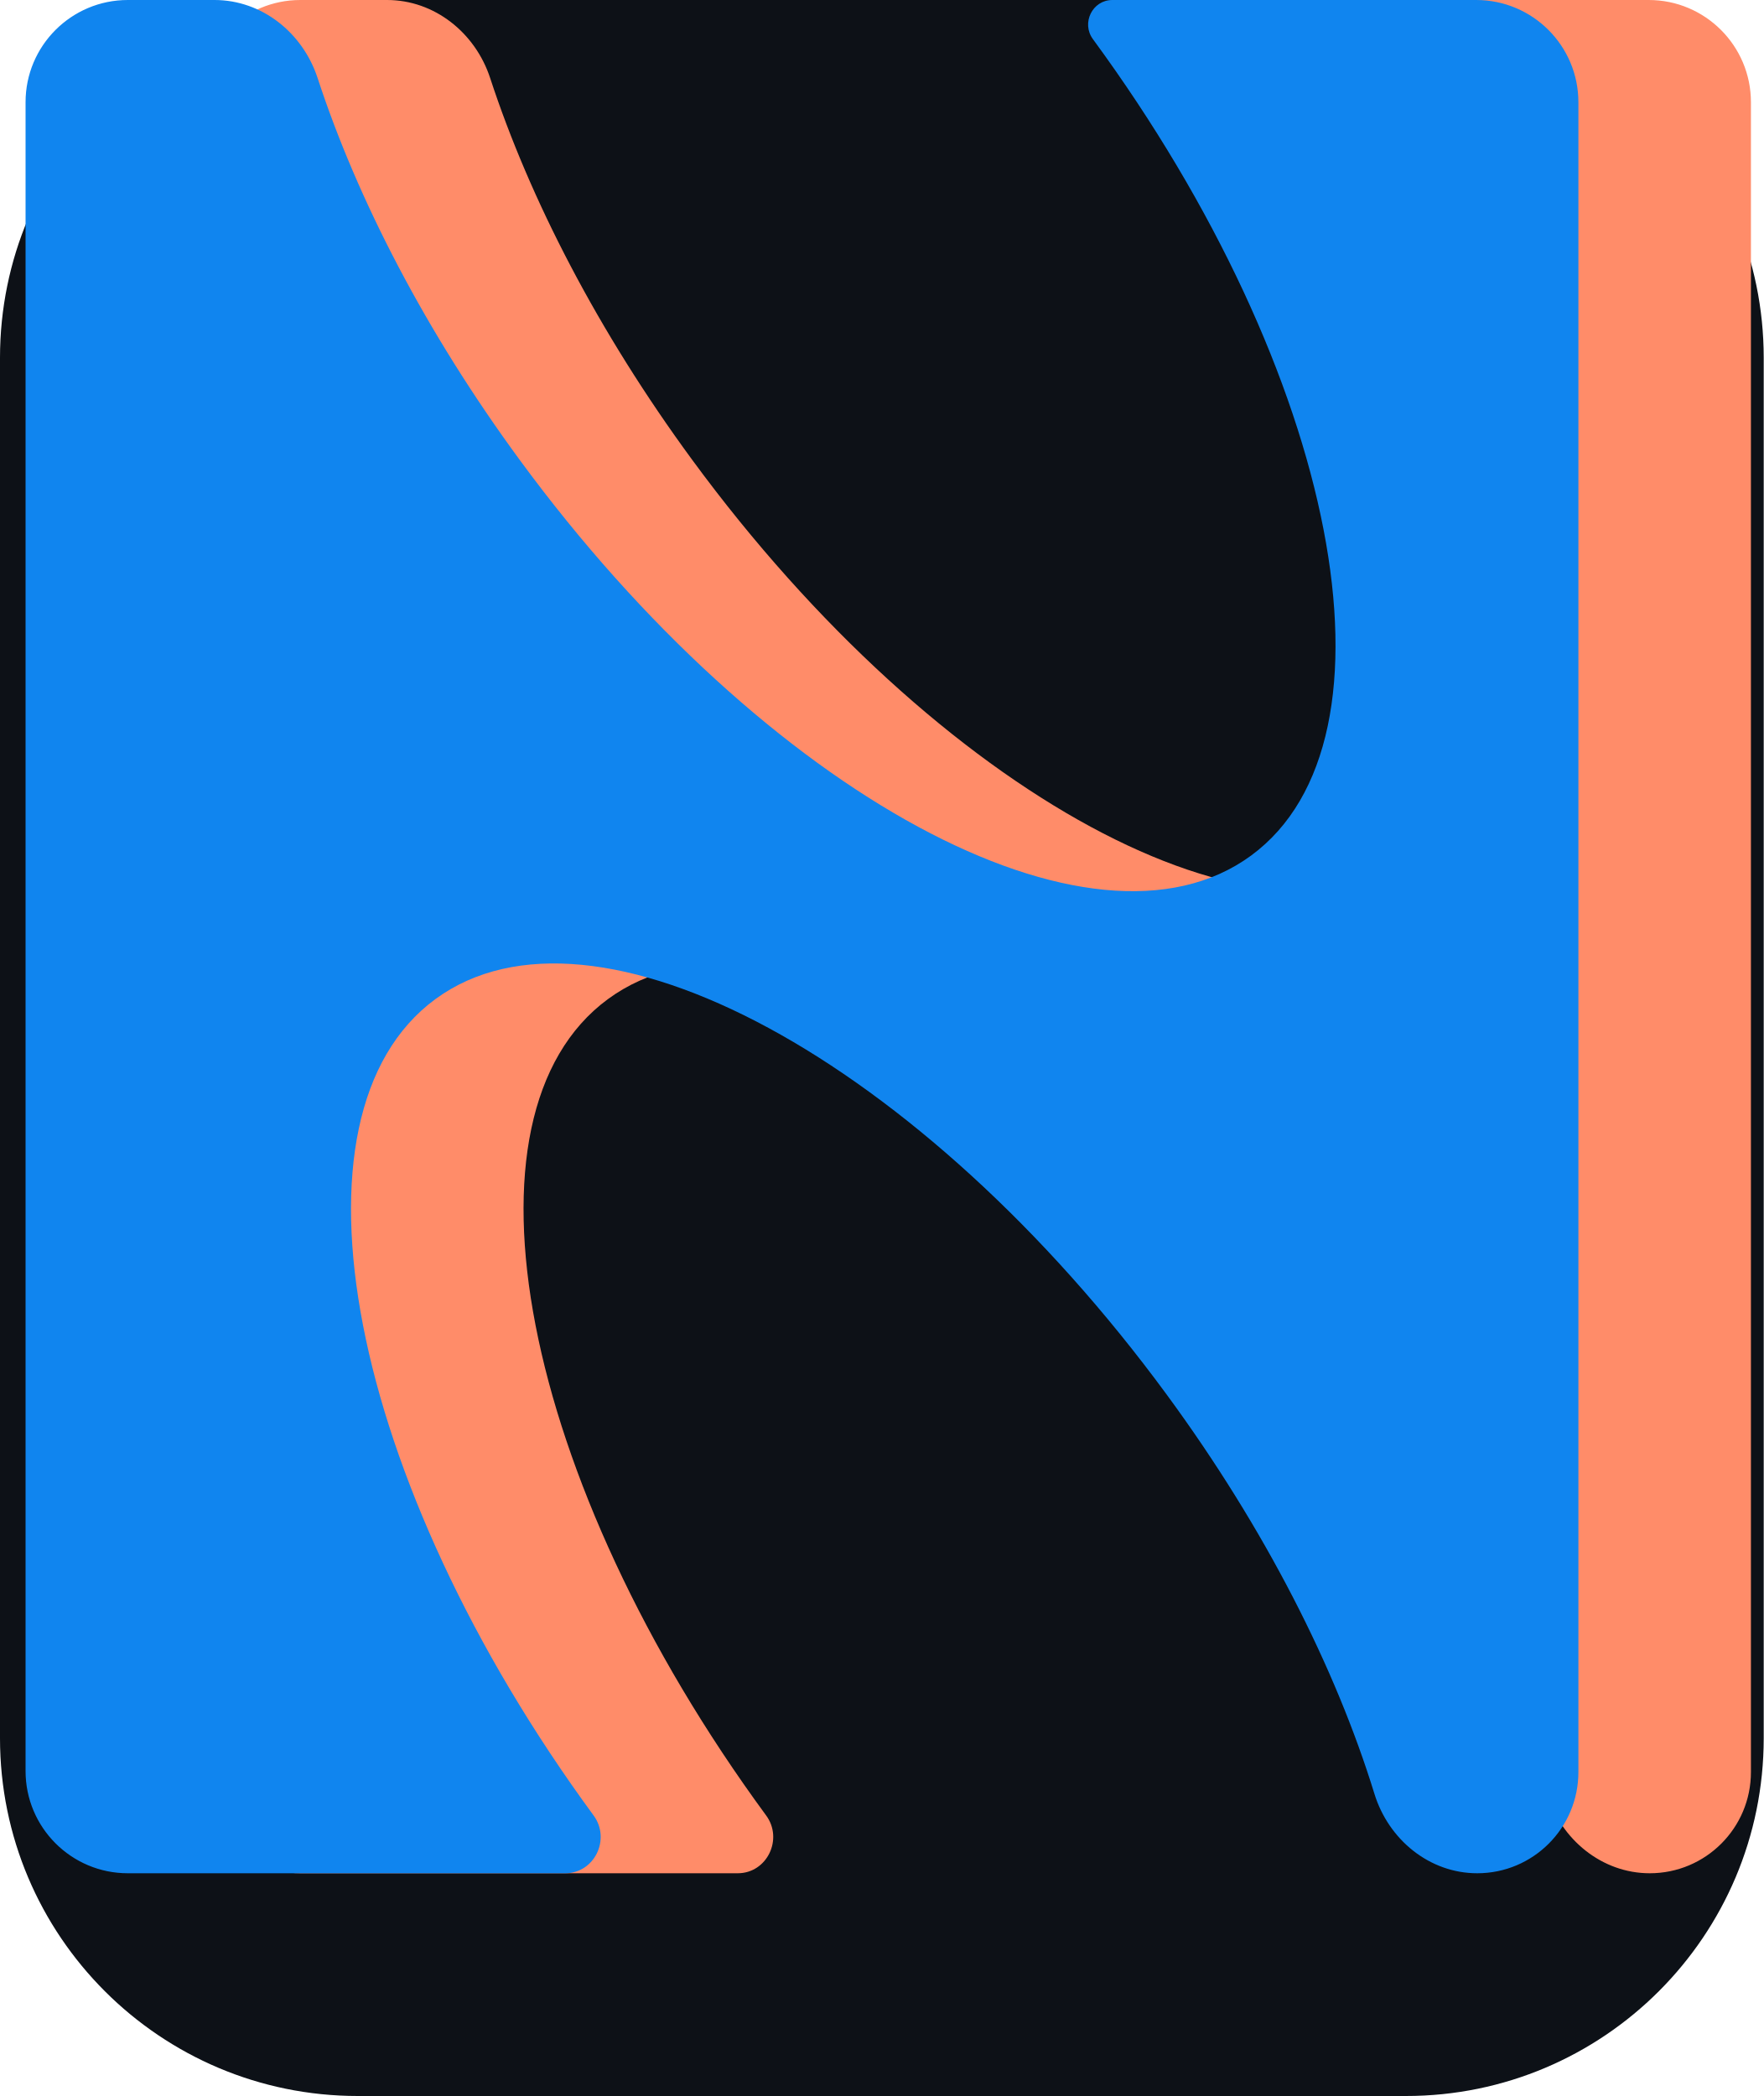
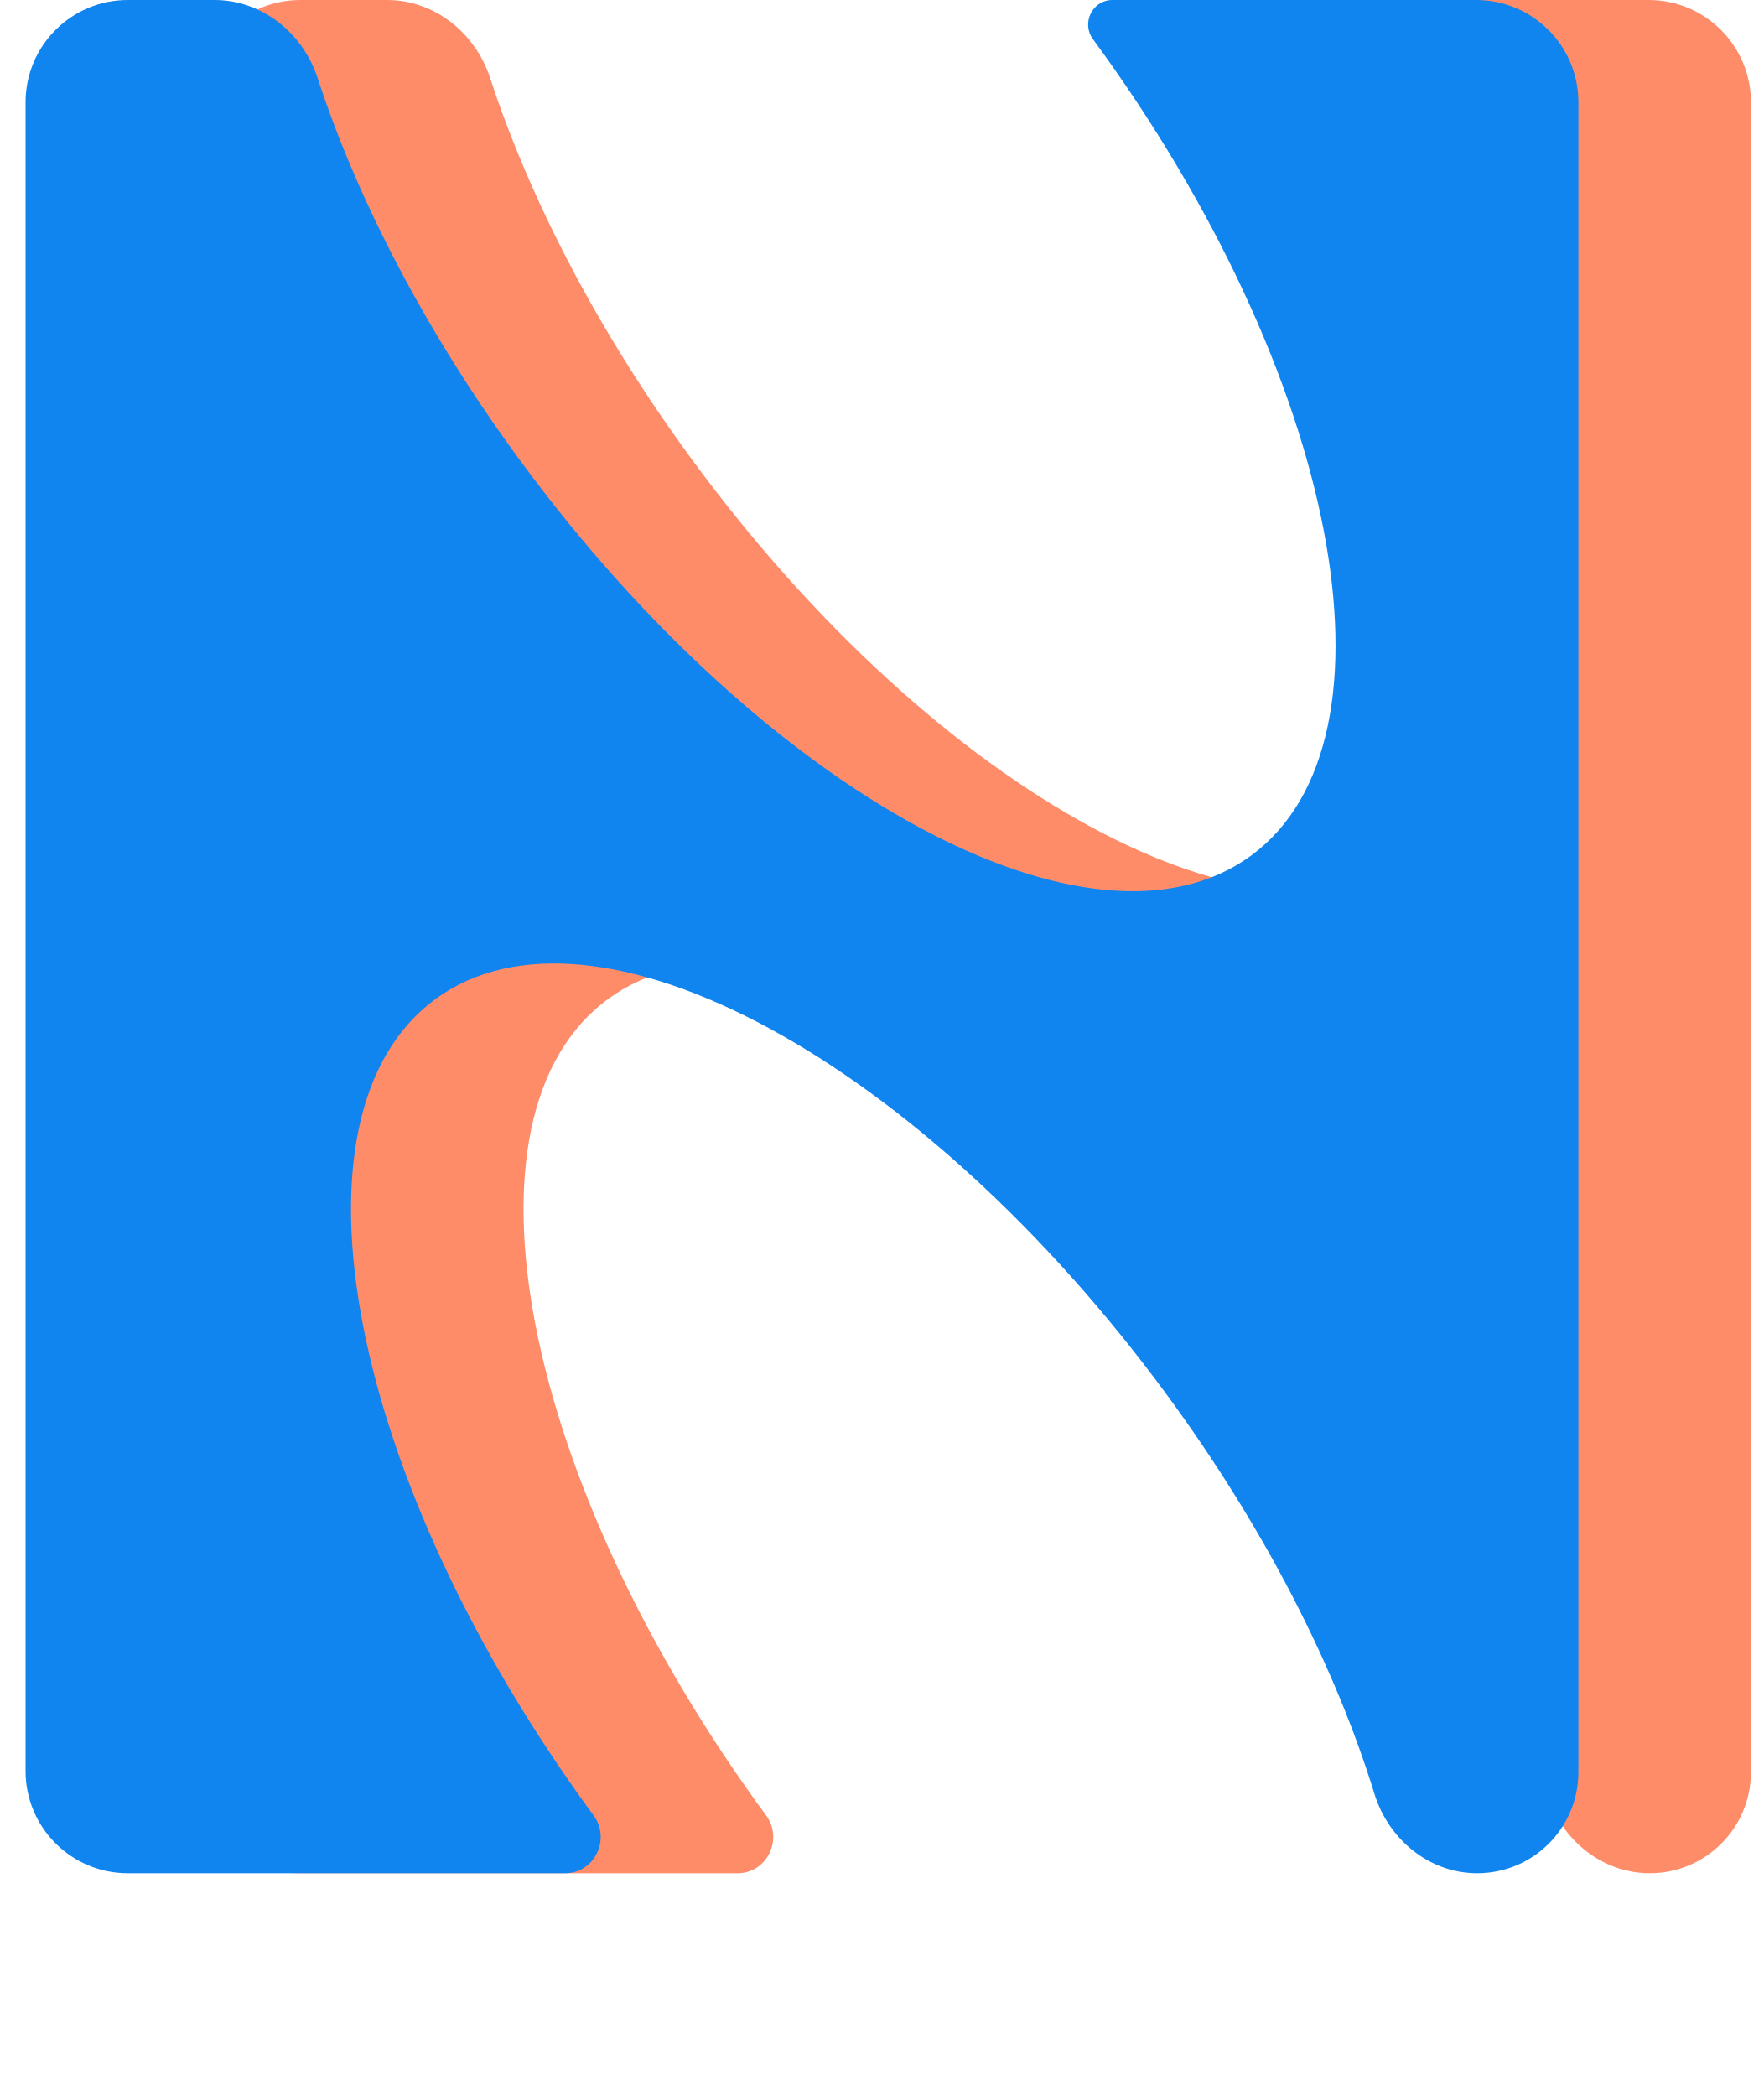
<svg xmlns="http://www.w3.org/2000/svg" width="69" height="82" viewBox="0 0 69 82" fill="none">
-   <rect width="69" height="82" rx="14" fill="#0d1117" />
  <path d="M68.5 69.328C68.5 71.514 66.728 73.286 64.542 73.286C62.669 73.286 61.07 71.967 60.518 70.177C59 65.25 56.249 59.811 52.399 54.566C42.788 41.472 29.977 34.542 23.784 39.087C17.591 43.632 20.363 57.932 29.974 71.026C30.652 71.95 30.007 73.286 28.861 73.286H11.75C9.541 73.286 7.75 71.495 7.75 69.286V4C7.75 1.791 9.541 0 11.75 0H15.143C17.001 0 18.596 1.286 19.175 3.051C20.73 7.799 23.405 12.983 27.081 17.991C36.692 31.086 49.504 38.016 55.696 33.471C61.889 28.925 59.118 14.626 49.507 1.531C49.045 0.902 49.486 0 50.267 0H64.5C66.709 0 68.5 1.791 68.5 4V69.328Z" fill="#FF8C69" />
  <path d="M61.75 69.328C61.75 71.514 59.978 73.286 57.792 73.286C55.919 73.286 54.321 71.967 53.77 70.177C52.251 65.25 49.499 59.811 45.649 54.566C36.038 41.472 23.227 34.542 17.034 39.087C10.842 43.632 13.613 57.932 23.224 71.026C23.902 71.951 23.258 73.286 22.111 73.286H5C2.791 73.286 1 71.495 1 69.286V4C1 1.791 2.791 0 5 0H8.393C10.251 0 11.846 1.286 12.425 3.051C13.98 7.799 16.655 12.983 20.331 17.991C29.942 31.086 42.754 38.016 48.946 33.471C55.139 28.925 52.368 14.626 42.757 1.531C42.295 0.902 42.736 0 43.517 0H57.75C59.959 0 61.75 1.791 61.75 4V69.328Z" fill="#1085EF" />
</svg>
